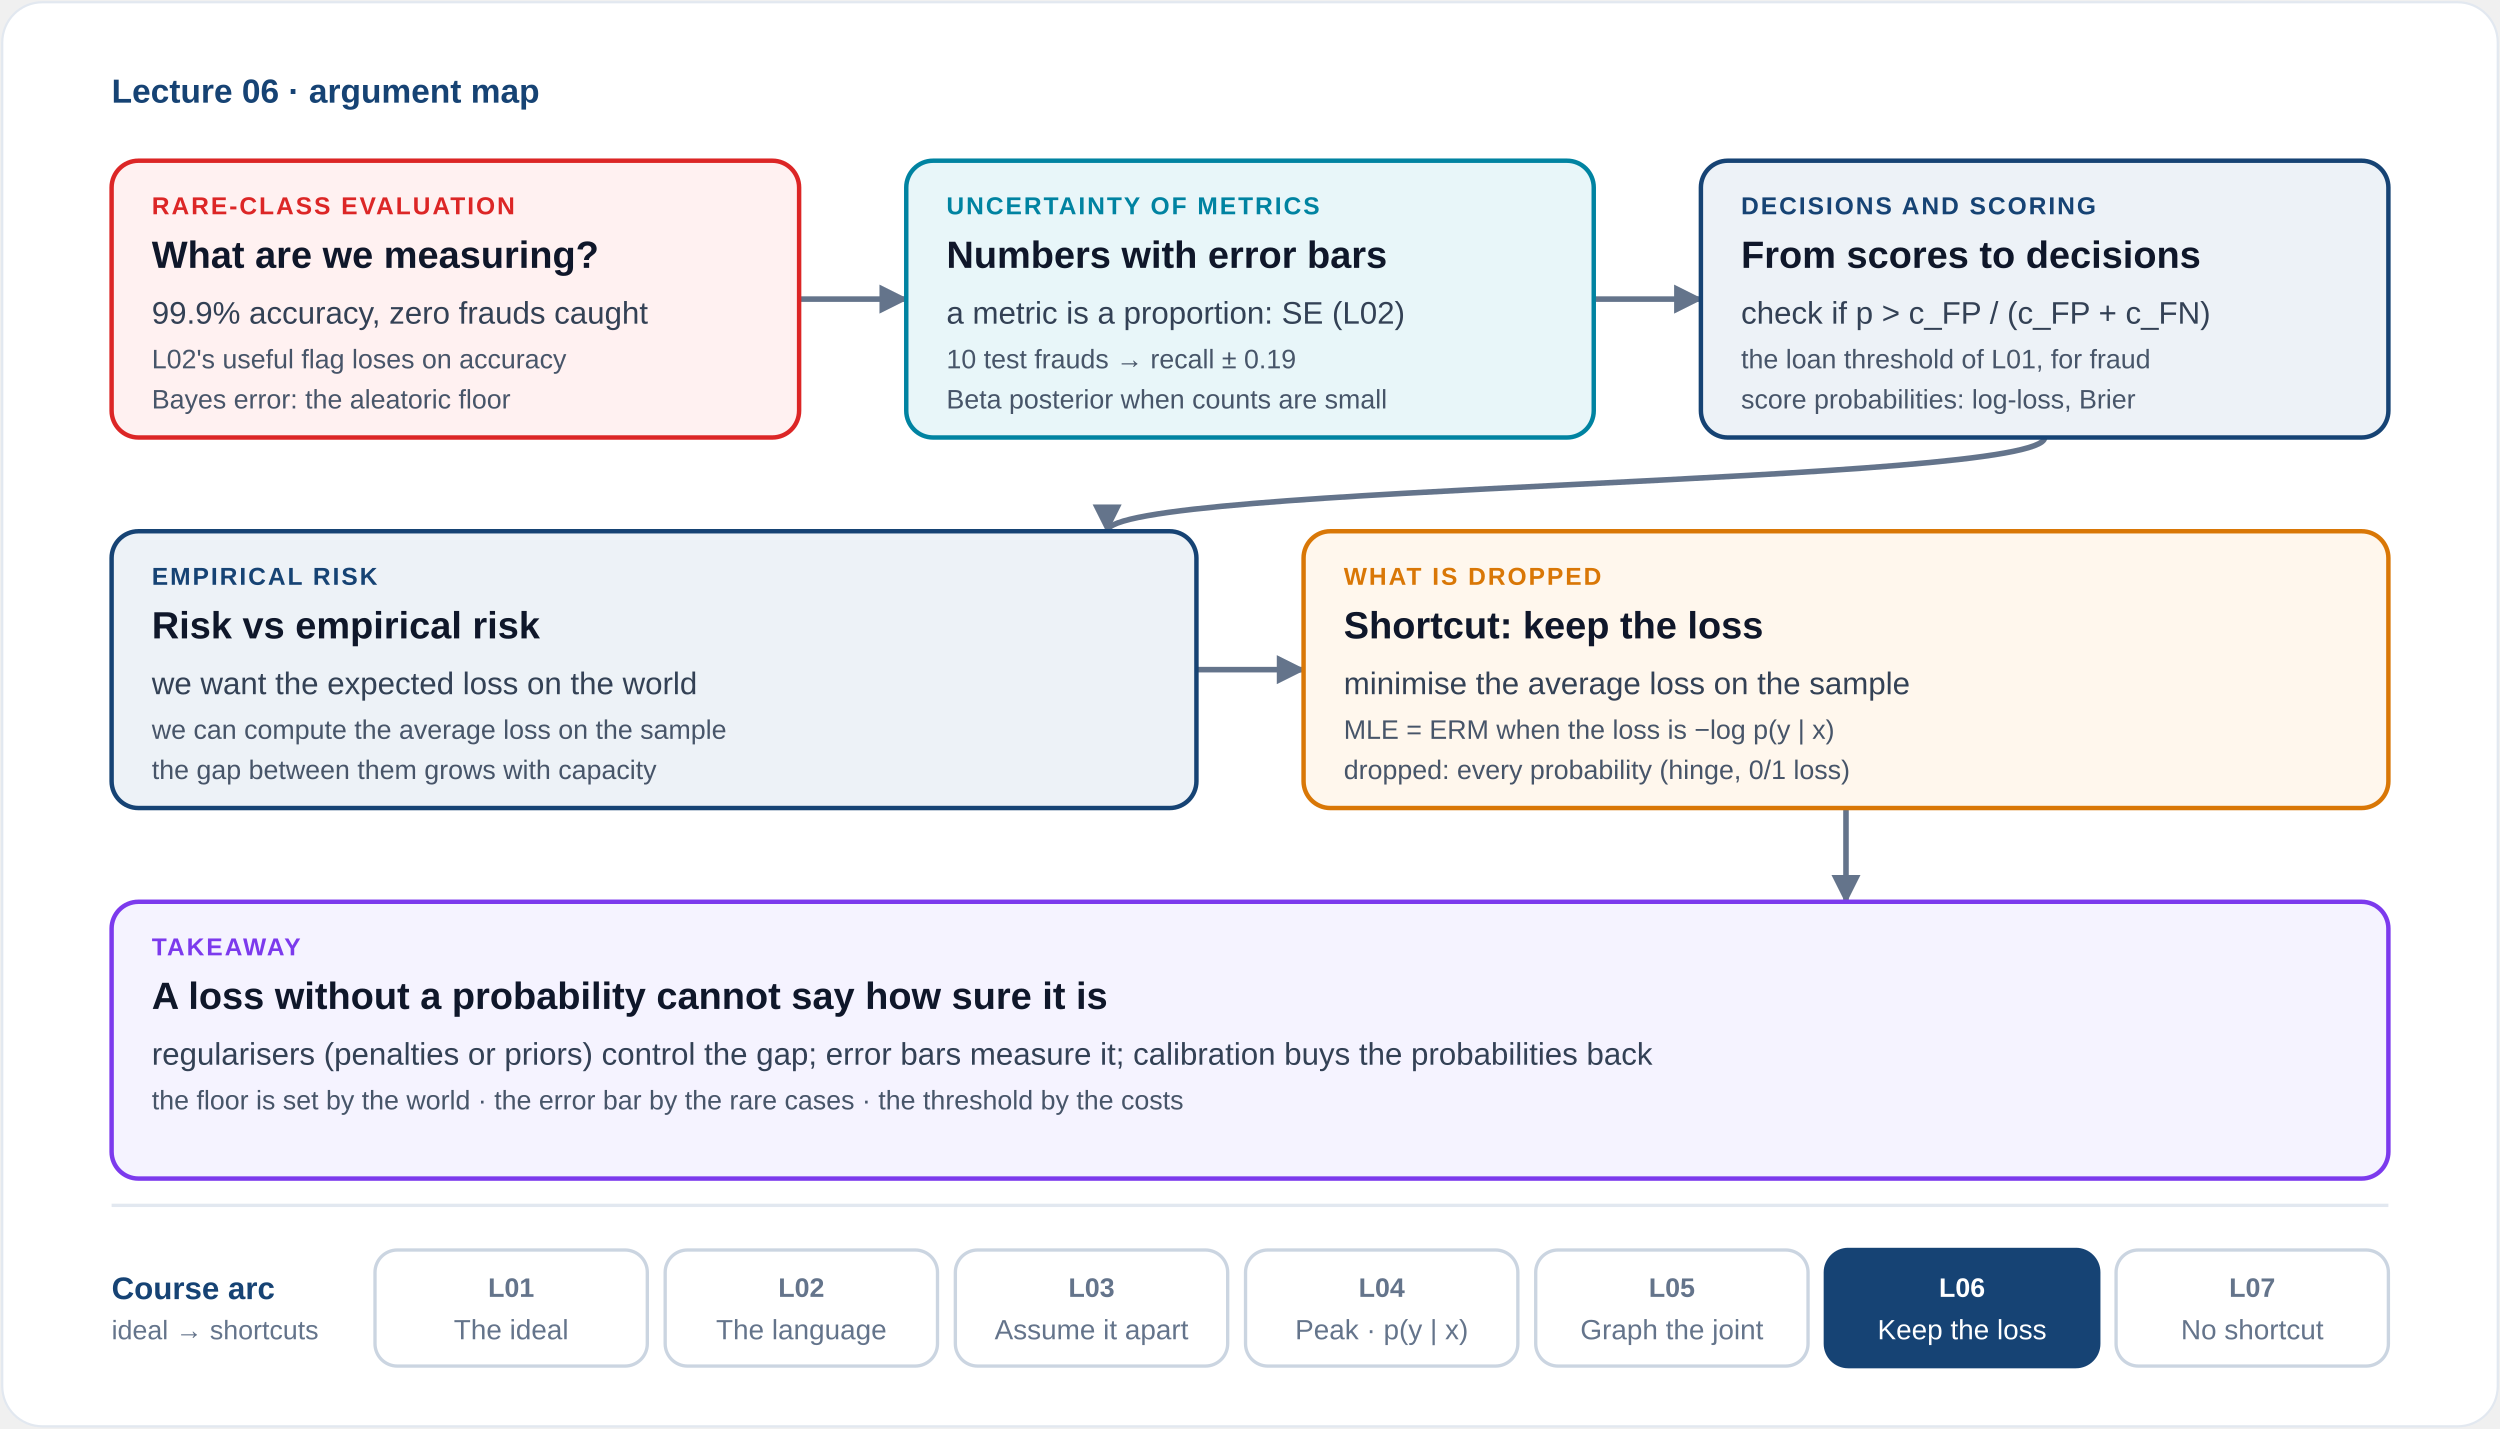
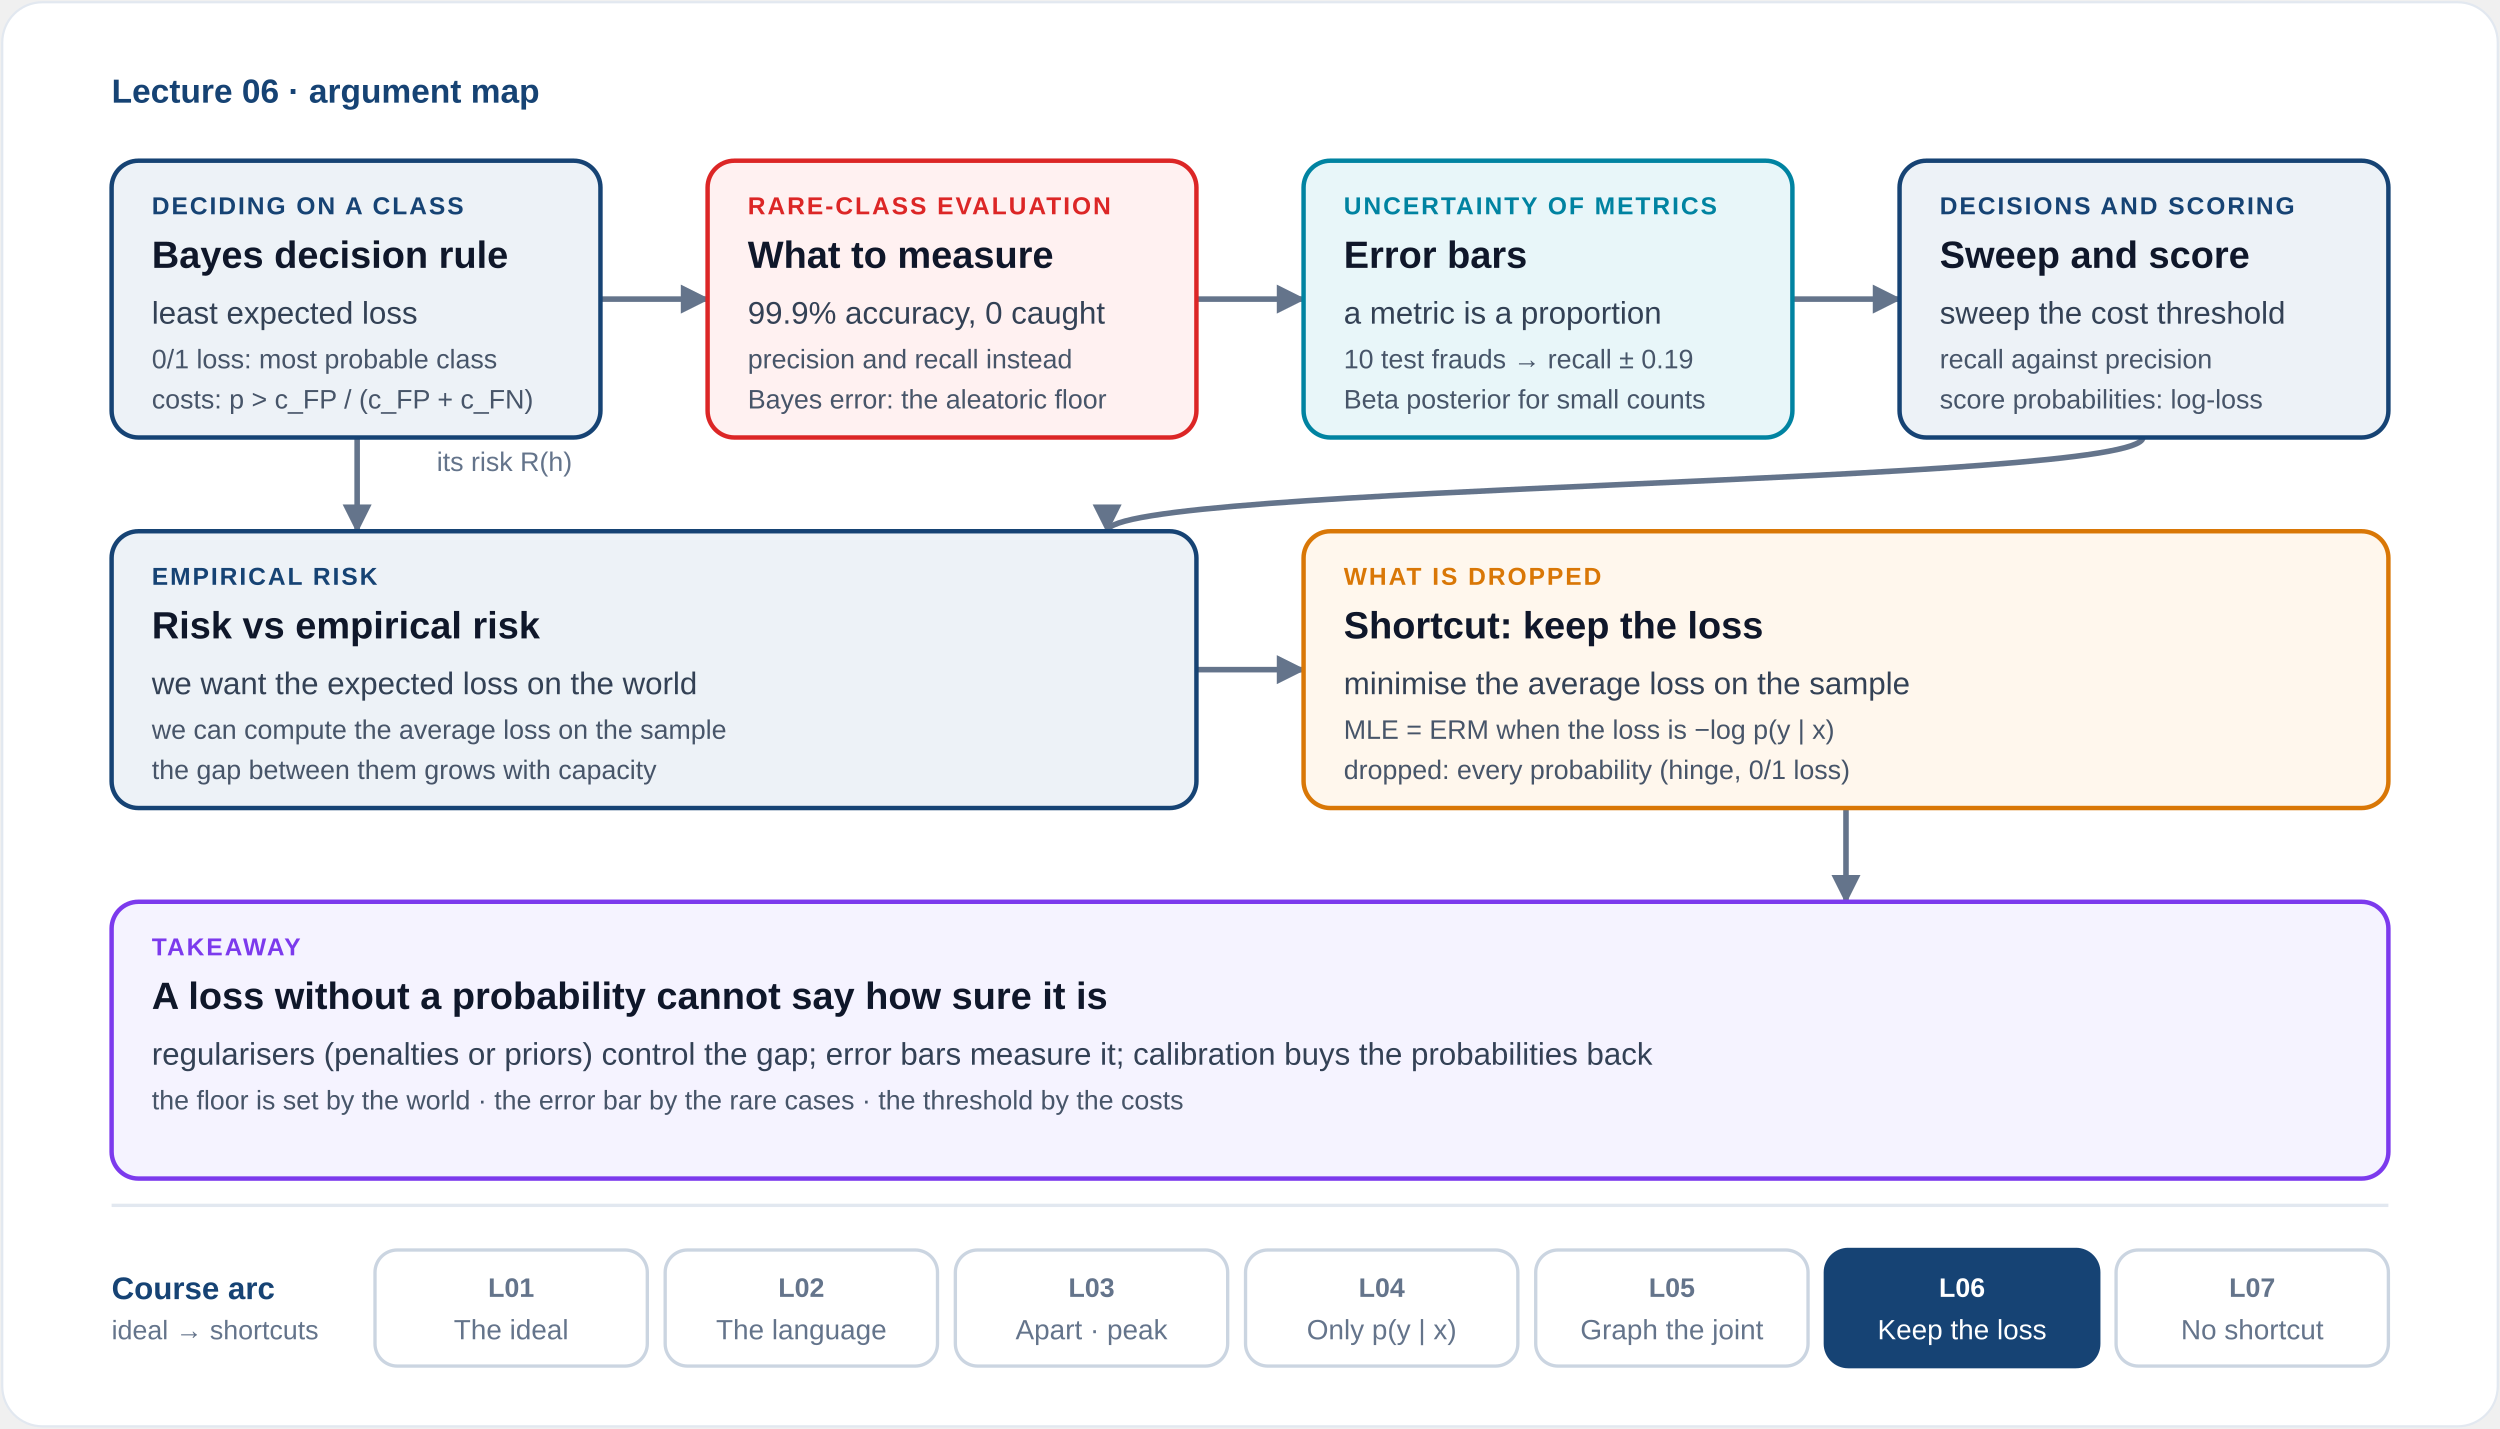
<svg xmlns="http://www.w3.org/2000/svg" viewBox="0 0 1120 640" role="img" aria-labelledby="title desc">
  <defs>
    <marker id="arrow" markerUnits="userSpaceOnUse" markerWidth="13" markerHeight="13" refX="12" refY="6.5" orient="auto">
      <path d="M0,0 L13,6.5 L0,13 Z" fill="#64748b" />
    </marker>
    <style>
      .head { font: 700 17px Arial, "Helvetica Neue", sans-serif; fill: #0f172a; }
      .text { font: 14px Arial, "Helvetica Neue", sans-serif; fill: #334155; }
      .small { font: 12px Arial, "Helvetica Neue", sans-serif; fill: #475569; }
      .tag { font: 700 11px Arial, "Helvetica Neue", sans-serif; letter-spacing: 0.08em; }
      .arclabel { font: 700 14px Arial, "Helvetica Neue", sans-serif; fill: #164374; }
      .arcsub { font: 12px Arial, "Helvetica Neue", sans-serif; fill: #64748b; }
      .arcnum { font: 700 12px Arial, "Helvetica Neue", sans-serif; }
      .arcname { font: 12.5px Arial, "Helvetica Neue", sans-serif; }
      .arrow { stroke: #64748b; stroke-width: 2.5; fill: none; marker-end: url(#arrow); }
    </style>
  </defs>
  <rect x="1" y="1" width="1118" height="638" rx="18" fill="#ffffff" stroke="#e2e8f0" />
  <text x="50" y="46" class="arclabel" style="font-size:15px">Lecture 06 · argument map</text>
-   <path d="M358 134 H406" class="arrow" />
-   <path d="M714 134 H762" class="arrow" />
-   <path d="M916 196 C916 217 496 217 496 238" class="arrow" />
+   <path d="M269 134 H317" class="arrow" />
+   <path d="M536 134 H584" class="arrow" />
+   <path d="M803 134 H851" class="arrow" />
+   <path d="M160 196 C160 217 160 217 160 238" class="arrow" />
+   <text x="226" y="211" text-anchor="middle" class="arcsub">its risk R(h)</text>
+   <path d="M960 196 C960 217 496 217 496 238" class="arrow" />
  <path d="M536 300 H584" class="arrow" />
  <path d="M827 362 C827 383 827 383 827 404" class="arrow" />
  <g transform="translate(50 72)">
-     <rect width="308" height="124" rx="12" fill="#fff1f1" stroke="#dc2626" stroke-width="2" />
+     <rect width="219" height="124" rx="12" fill="#edf2f7" stroke="#164374" stroke-width="2" />
+     <text x="18" y="24" class="tag" fill="#164374">DECIDING ON A CLASS</text>
+     <text x="18" y="48" class="head">Bayes decision rule</text>
+     <text x="18" y="73" class="text">least expected loss</text>
+     <text x="18" y="93" class="small">0/1 loss: most probable class</text>
+     <text x="18" y="111" class="small">costs: p &gt; c_FP / (c_FP + c_FN)</text>
+   </g>
+   <g transform="translate(317 72)">
+     <rect width="219" height="124" rx="12" fill="#fff1f1" stroke="#dc2626" stroke-width="2" />
    <text x="18" y="24" class="tag" fill="#dc2626">RARE-CLASS EVALUATION</text>
-     <text x="18" y="48" class="head">What are we measuring?</text>
-     <text x="18" y="73" class="text">99.9% accuracy, zero frauds caught</text>
-     <text x="18" y="93" class="small">L02's useful flag loses on accuracy</text>
+     <text x="18" y="48" class="head">What to measure</text>
+     <text x="18" y="73" class="text">99.9% accuracy, 0 caught</text>
+     <text x="18" y="93" class="small">precision and recall instead</text>
    <text x="18" y="111" class="small">Bayes error: the aleatoric floor</text>
  </g>
-   <g transform="translate(406 72)">
-     <rect width="308" height="124" rx="12" fill="#e8f6f9" stroke="#0083A1" stroke-width="2" />
+   <g transform="translate(584 72)">
+     <rect width="219" height="124" rx="12" fill="#e8f6f9" stroke="#0083A1" stroke-width="2" />
    <text x="18" y="24" class="tag" fill="#0083A1">UNCERTAINTY OF METRICS</text>
-     <text x="18" y="48" class="head">Numbers with error bars</text>
-     <text x="18" y="73" class="text">a metric is a proportion: SE (L02)</text>
+     <text x="18" y="48" class="head">Error bars</text>
+     <text x="18" y="73" class="text">a metric is a proportion</text>
    <text x="18" y="93" class="small">10 test frauds → recall ± 0.19</text>
-     <text x="18" y="111" class="small">Beta posterior when counts are small</text>
+     <text x="18" y="111" class="small">Beta posterior for small counts</text>
  </g>
-   <g transform="translate(762 72)">
-     <rect width="308" height="124" rx="12" fill="#edf2f7" stroke="#164374" stroke-width="2" />
+   <g transform="translate(851 72)">
+     <rect width="219" height="124" rx="12" fill="#edf2f7" stroke="#164374" stroke-width="2" />
    <text x="18" y="24" class="tag" fill="#164374">DECISIONS AND SCORING</text>
-     <text x="18" y="48" class="head">From scores to decisions</text>
-     <text x="18" y="73" class="text">check if p &gt; c_FP / (c_FP + c_FN)</text>
-     <text x="18" y="93" class="small">the loan threshold of L01, for fraud</text>
-     <text x="18" y="111" class="small">score probabilities: log-loss, Brier</text>
+     <text x="18" y="48" class="head">Sweep and score</text>
+     <text x="18" y="73" class="text">sweep the cost threshold</text>
+     <text x="18" y="93" class="small">recall against precision</text>
+     <text x="18" y="111" class="small">score probabilities: log-loss</text>
  </g>
  <g transform="translate(50 238)">
    <rect width="486" height="124" rx="12" fill="#edf2f7" stroke="#164374" stroke-width="2" />
    <text x="18" y="24" class="tag" fill="#164374">EMPIRICAL RISK</text>
    <text x="18" y="48" class="head">Risk vs empirical risk</text>
    <text x="18" y="73" class="text">we want the expected loss on the world</text>
    <text x="18" y="93" class="small">we can compute the average loss on the sample</text>
    <text x="18" y="111" class="small">the gap between them grows with capacity</text>
  </g>
  <g transform="translate(584 238)">
    <rect width="486" height="124" rx="12" fill="#fff7ed" stroke="#d97706" stroke-width="2" />
    <text x="18" y="24" class="tag" fill="#d97706">WHAT IS DROPPED</text>
    <text x="18" y="48" class="head">Shortcut: keep the loss</text>
    <text x="18" y="73" class="text">minimise the average loss on the sample</text>
    <text x="18" y="93" class="small">MLE = ERM when the loss is −log p(y | x)</text>
    <text x="18" y="111" class="small">dropped: every probability (hinge, 0/1 loss)</text>
  </g>
  <g transform="translate(50 404)">
    <rect width="1020" height="124" rx="12" fill="#f5f3ff" stroke="#7c3aed" stroke-width="2" />
    <text x="18" y="24" class="tag" fill="#7c3aed">TAKEAWAY</text>
    <text x="18" y="48" class="head">A loss without a probability cannot say how sure it is</text>
    <text x="18" y="73" class="text">regularisers (penalties or priors) control the gap; error bars measure it; calibration buys the probabilities back</text>
    <text x="18" y="93" class="small">the floor is set by the world · the error bar by the rare cases · the threshold by the costs</text>
  </g>
  <line x1="50" y1="540" x2="1070" y2="540" stroke="#e2e8f0" stroke-width="1.5" />
  <text x="50" y="582" class="arclabel">Course arc</text>
  <text x="50" y="600" class="arcsub">ideal → shortcuts</text>
  <rect x="168" y="560" width="122" height="52" rx="10" fill="#ffffff" stroke="#cbd5e1" stroke-width="1.5" />
  <text x="229" y="581" text-anchor="middle" class="arcnum" fill="#64748b">L01</text>
  <text x="229" y="600" text-anchor="middle" class="arcname" fill="#64748b">The ideal</text>
  <rect x="298" y="560" width="122" height="52" rx="10" fill="#ffffff" stroke="#cbd5e1" stroke-width="1.5" />
  <text x="359" y="581" text-anchor="middle" class="arcnum" fill="#64748b">L02</text>
  <text x="359" y="600" text-anchor="middle" class="arcname" fill="#64748b">The language</text>
  <rect x="428" y="560" width="122" height="52" rx="10" fill="#ffffff" stroke="#cbd5e1" stroke-width="1.5" />
  <text x="489" y="581" text-anchor="middle" class="arcnum" fill="#64748b">L03</text>
-   <text x="489" y="600" text-anchor="middle" class="arcname" fill="#64748b">Assume it apart</text>
+   <text x="489" y="600" text-anchor="middle" class="arcname" fill="#64748b">Apart · peak</text>
  <rect x="558" y="560" width="122" height="52" rx="10" fill="#ffffff" stroke="#cbd5e1" stroke-width="1.5" />
  <text x="619" y="581" text-anchor="middle" class="arcnum" fill="#64748b">L04</text>
-   <text x="619" y="600" text-anchor="middle" class="arcname" fill="#64748b">Peak · p(y | x)</text>
+   <text x="619" y="600" text-anchor="middle" class="arcname" fill="#64748b">Only p(y | x)</text>
  <rect x="688" y="560" width="122" height="52" rx="10" fill="#ffffff" stroke="#cbd5e1" stroke-width="1.5" />
  <text x="749" y="581" text-anchor="middle" class="arcnum" fill="#64748b">L05</text>
  <text x="749" y="600" text-anchor="middle" class="arcname" fill="#64748b">Graph the joint</text>
  <rect x="818" y="560" width="122" height="52" rx="10" fill="#164374" stroke="#164374" stroke-width="2" />
  <text x="879" y="581" text-anchor="middle" class="arcnum" fill="#ffffff">L06</text>
  <text x="879" y="600" text-anchor="middle" class="arcname" fill="#ffffff">Keep the loss</text>
  <rect x="948" y="560" width="122" height="52" rx="10" fill="#ffffff" stroke="#cbd5e1" stroke-width="1.5" />
  <text x="1009" y="581" text-anchor="middle" class="arcnum" fill="#64748b">L07</text>
  <text x="1009" y="600" text-anchor="middle" class="arcname" fill="#64748b">No shortcut</text>
</svg>
